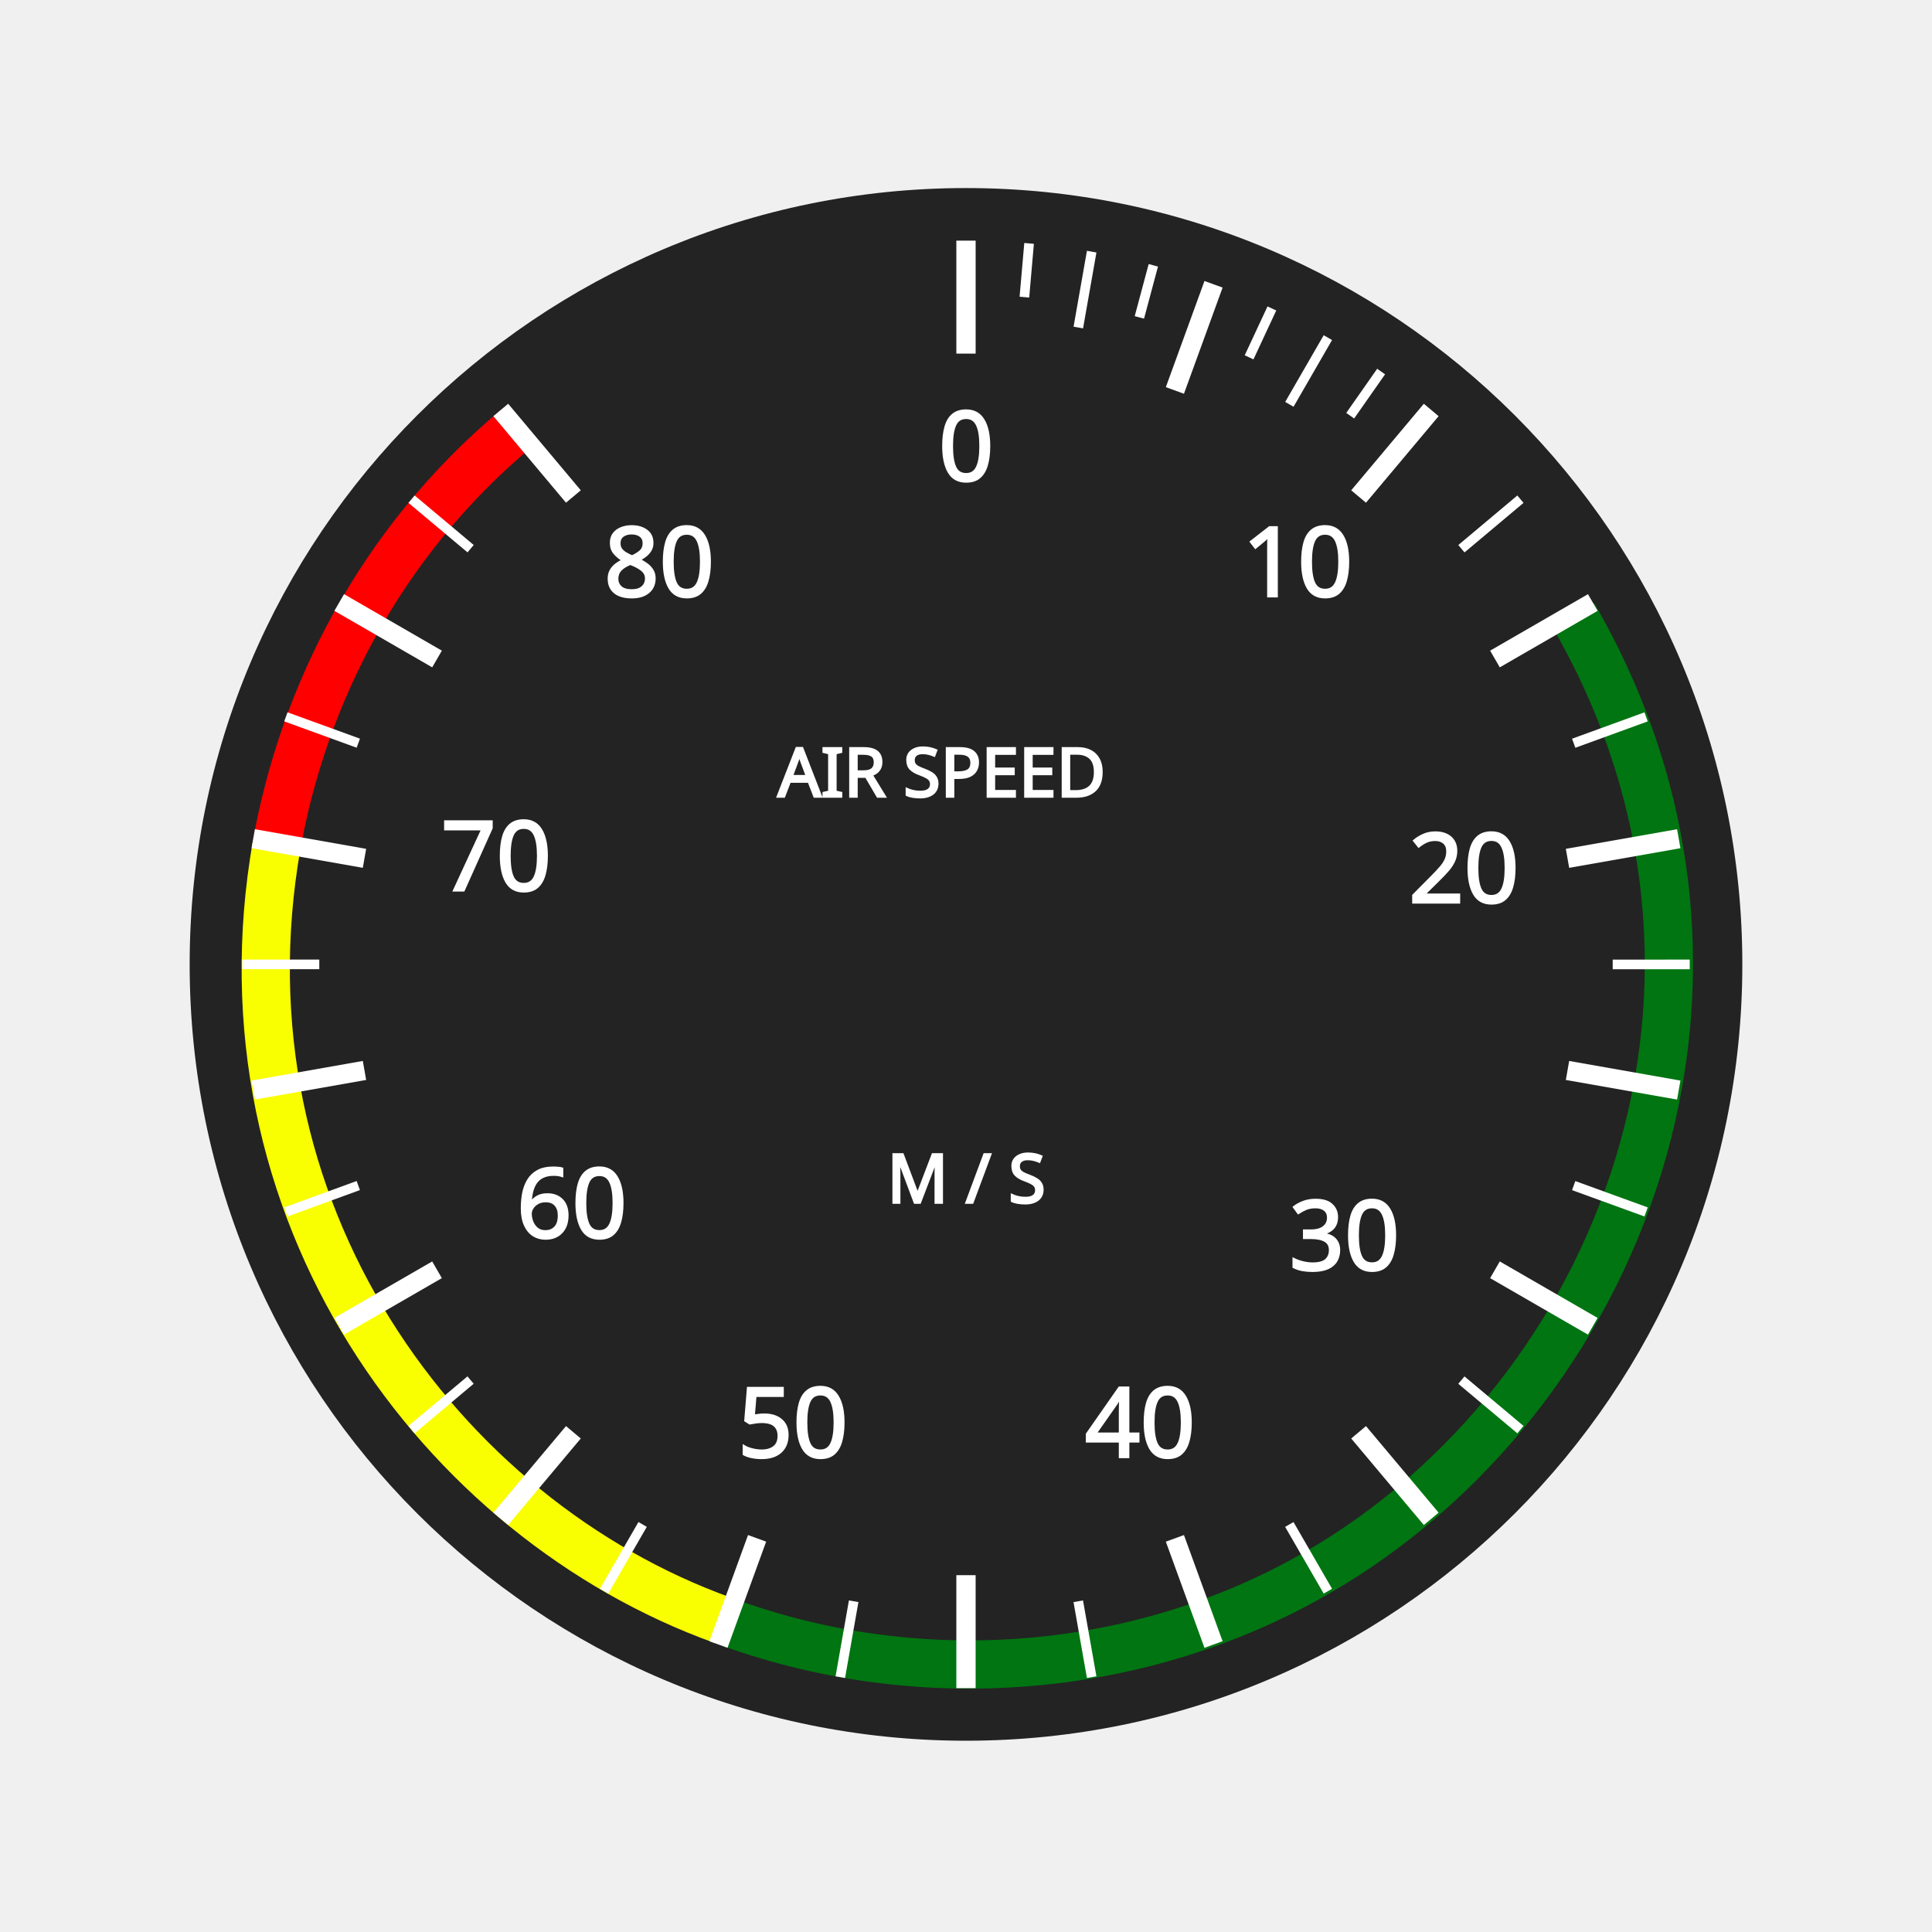
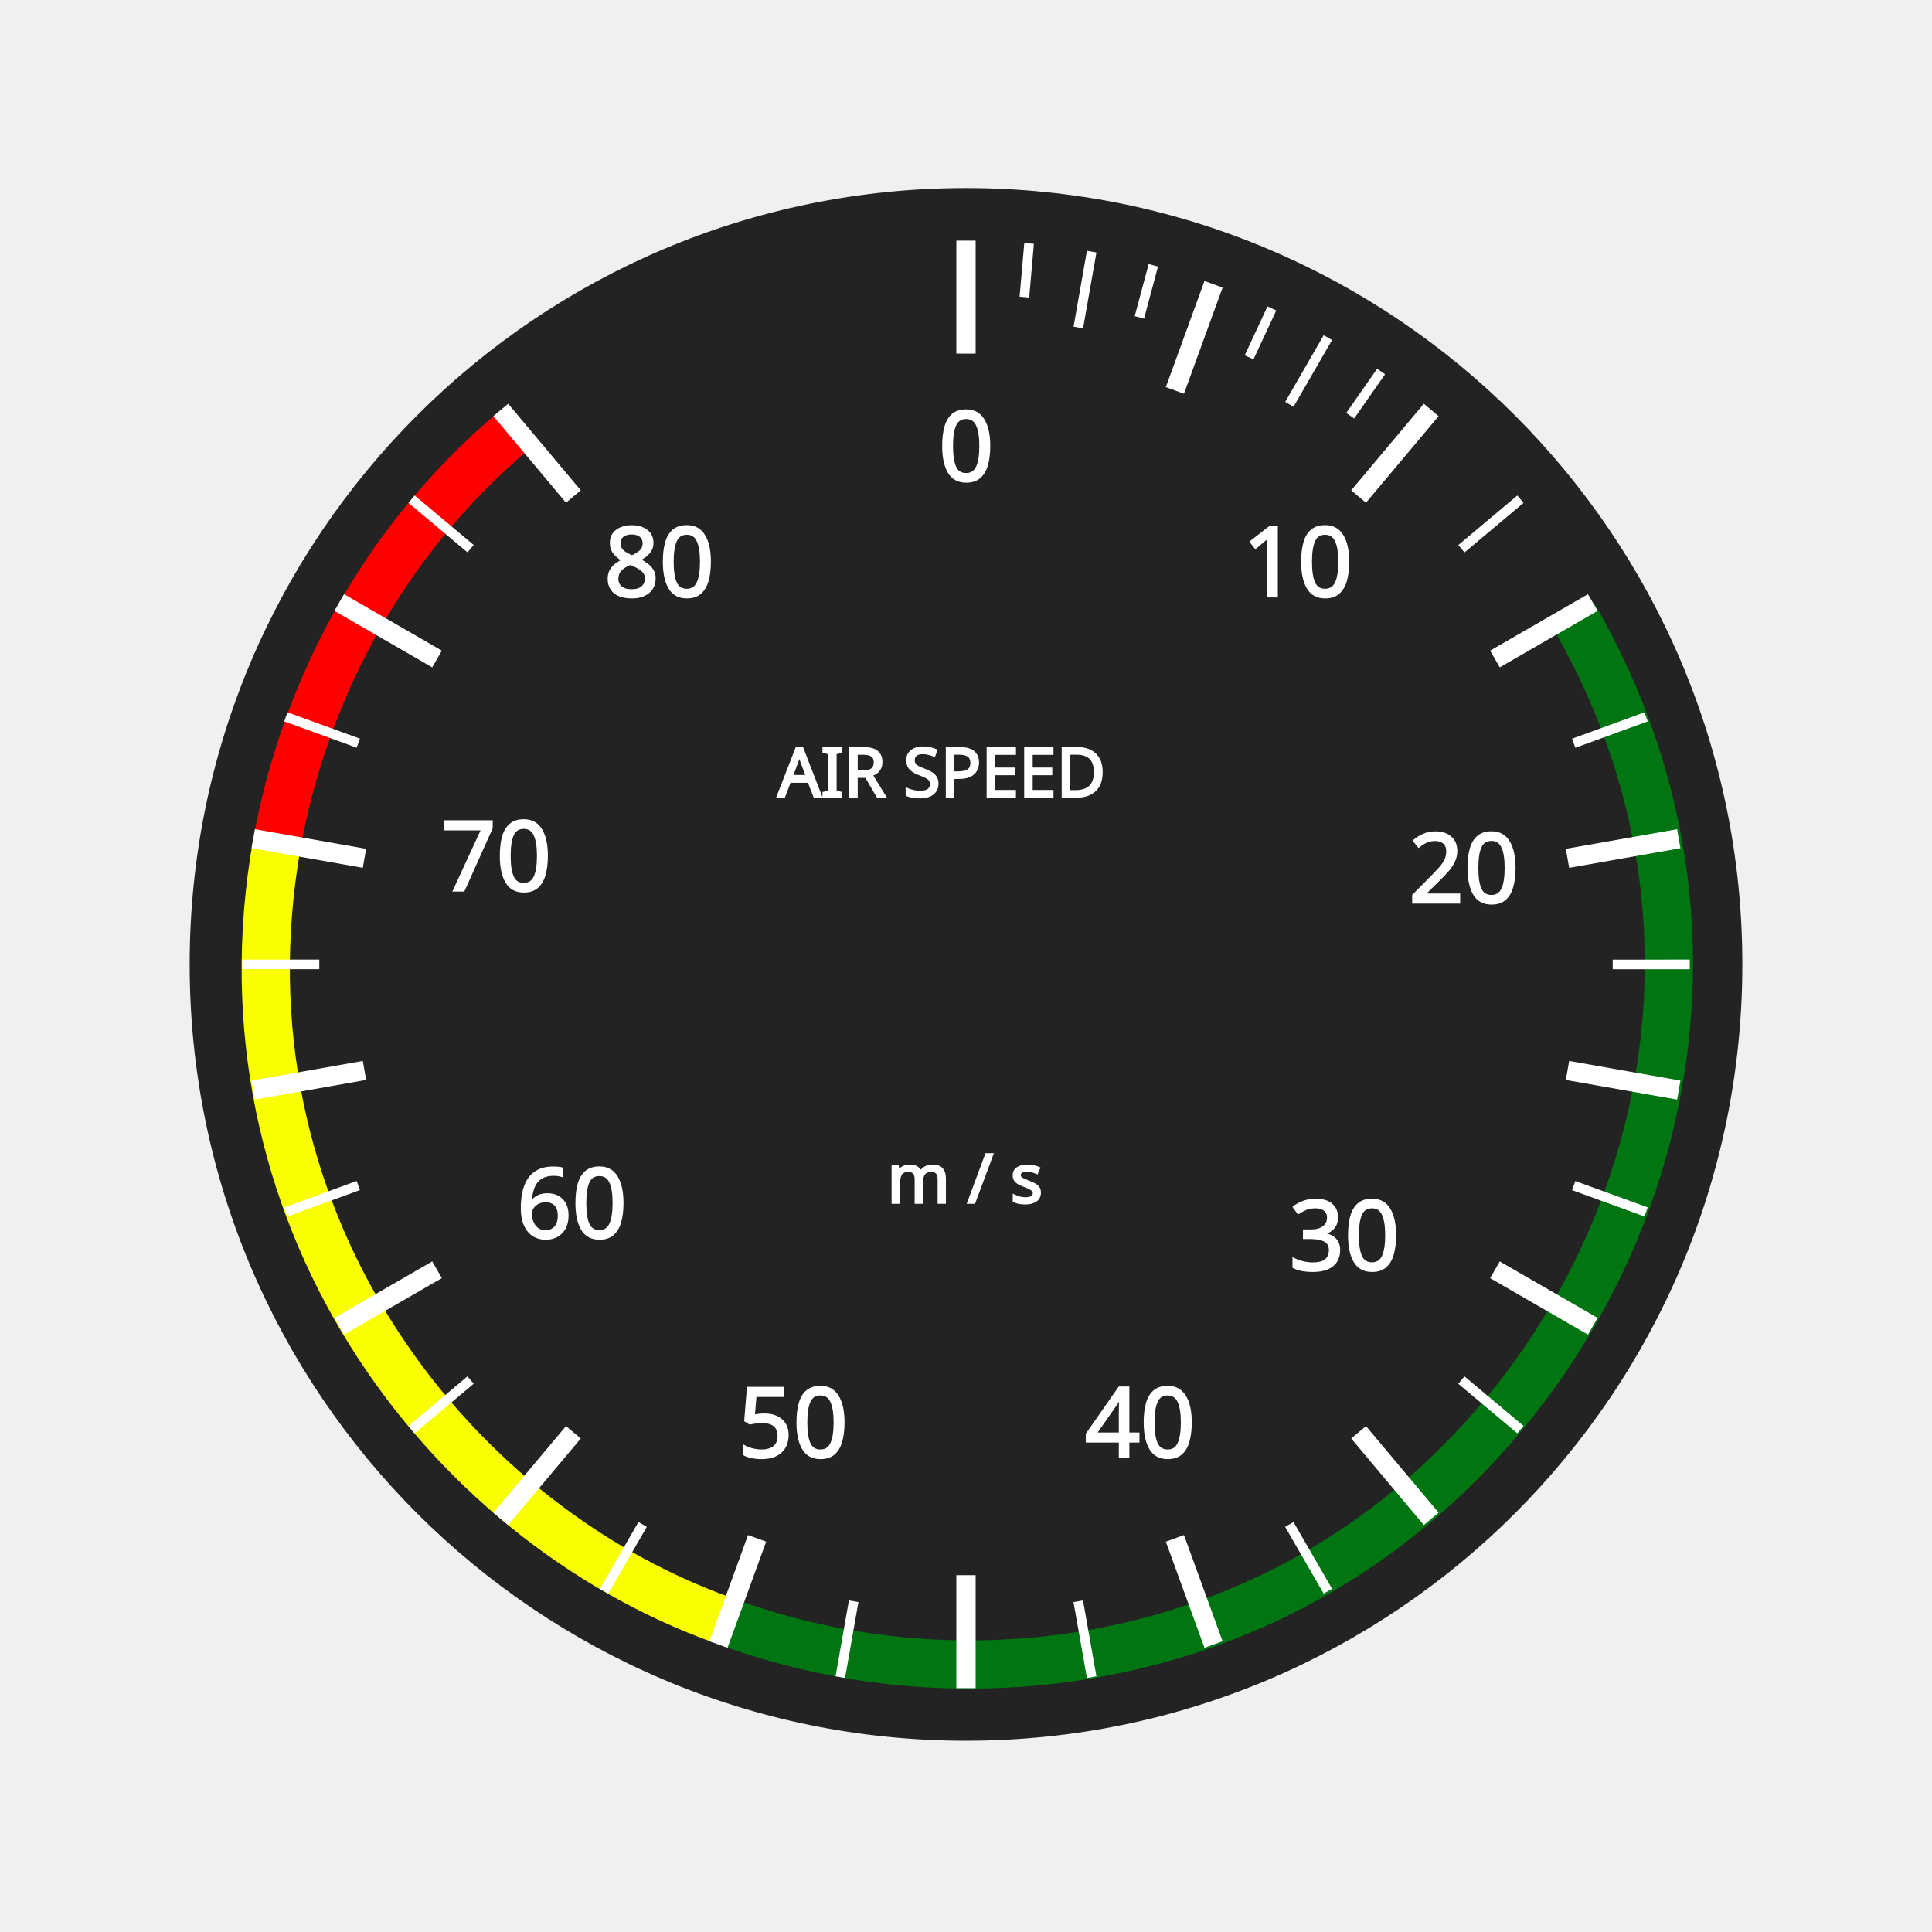
<svg xmlns="http://www.w3.org/2000/svg" version="1.1" id="Layer_2" x="0px" y="0px" width="400.667" height="400.666" viewBox="0 0 400.667 400.666" enable-background="new 0 0 400.667 400.666" xml:space="preserve">
  <defs id="defs49" />
  <circle fill="#232323" cx="200.333" cy="200" r="161" id="circle1" />
  <path fill="none" stroke="#f9ff00" stroke-width="10" stroke-miterlimit="10" d="M 57.4,175.086 C 43.974,251.226 91.471,314.98 149.825,336" id="path1" />
  <path fill="none" stroke="#ff0000" stroke-width="10" stroke-miterlimit="10" d="M 106.854,89.039 C 78.741,112.627 62.853,144.383 57.342,175.414" id="path2" />
  <path fill="none" stroke="#007511" stroke-width="10" stroke-miterlimit="10" d="m 151.628,336.661 c 40.369,14.45 85.524,10.282 121.509,-10.494 62.801,-36.257 97.126,-122.438 53.195,-198.528" id="path3" />
  <line fill="none" stroke="#ffffff" stroke-width="4" stroke-miterlimit="10" x1="296.814" y1="85.02" x2="281.752" y2="102.968" id="line3" />
  <line fill="none" stroke="#ffffff" stroke-width="4" stroke-miterlimit="10" x1="310.03" y1="136.667" x2="330.321" y2="124.953" id="line4" />
  <line fill="none" stroke="#ffffff" stroke-width="4" stroke-miterlimit="10" x1="348.149" y1="173.938" x2="325.076" y2="178.006" id="line5" />
  <line fill="none" stroke="#ffffff" stroke-width="4" stroke-miterlimit="10" x1="348.149" y1="226.065" x2="325.076" y2="221.997" id="line6" />
  <line fill="none" stroke="#ffffff" stroke-width="4" stroke-miterlimit="10" x1="330.32" y1="275.05" x2="310.03" y2="263.336" id="line7" />
  <line fill="none" stroke="#ffffff" stroke-width="4" stroke-miterlimit="10" x1="296.812" y1="314.982" x2="281.752" y2="297.035" id="line8" />
  <line fill="none" stroke="#ffffff" stroke-width="4" stroke-miterlimit="10" x1="251.667" y1="341.046" x2="243.655" y2="319.031" id="line9" />
  <line fill="none" stroke="#ffffff" stroke-width="4" stroke-miterlimit="10" x1="200.331" y1="350.098" x2="200.332" y2="326.67" id="line10" />
  <line fill="none" stroke="#ffffff" stroke-width="4" stroke-miterlimit="10" x1="148.995" y1="341.045" x2="157.008" y2="319.03" id="line11" />
  <line fill="none" stroke="#ffffff" stroke-width="4" stroke-miterlimit="10" x1="103.85" y1="314.98" x2="118.911" y2="297.034" id="line12" />
  <line fill="none" stroke="#ffffff" stroke-width="4" stroke-miterlimit="10" x1="70.343" y1="275.047" x2="90.633" y2="263.334" id="line13" />
  <line fill="none" stroke="#ffffff" stroke-width="4" stroke-miterlimit="10" x1="52.515" y1="226.063" x2="75.588" y2="221.995" id="line14" />
  <line fill="none" stroke="#ffffff" stroke-width="4" stroke-miterlimit="10" x1="52.516" y1="173.934" x2="75.588" y2="178.004" id="line15" />
  <line fill="none" stroke="#ffffff" stroke-width="4" stroke-miterlimit="10" x1="70.346" y1="124.949" x2="90.635" y2="136.666" id="line16" />
  <line fill="none" stroke="#ffffff" stroke-width="4" stroke-miterlimit="10" x1="103.854" y1="85.018" x2="118.912" y2="102.967" id="line17" />
  <line fill="none" stroke="#ffffff" stroke-width="2" stroke-miterlimit="10" x1="315.313" y1="103.523" x2="303.075" y2="113.797" id="line18" />
  <line fill="none" stroke="#ffffff" stroke-width="4" stroke-miterlimit="10" x1="251.669" y1="58.956" x2="243.655" y2="80.973" id="line19" />
  <line fill="none" stroke="#ffffff" stroke-width="2" stroke-miterlimit="10" x1="275.381" y1="70.017" x2="267.395" y2="83.855" id="line20" />
  <line fill="none" stroke="#ffffff" stroke-width="4" stroke-miterlimit="10" x1="200.333" y1="49.904" x2="200.333" y2="73.334" id="line21" />
  <line fill="none" stroke="#ffffff" stroke-width="2" stroke-miterlimit="10" x1="226.398" y1="52.188" x2="223.626" y2="67.923" id="line22" />
  <line fill="none" stroke="#ffffff" stroke-width="2" stroke-miterlimit="10" x1="213.417" y1="50.478" x2="212.444" y2="61.619" id="line23" />
  <line fill="none" stroke="#ffffff" stroke-width="2" stroke-miterlimit="10" x1="239.182" y1="55.021" x2="236.289" y2="65.824" id="line24" />
  <line fill="none" stroke="#ffffff" stroke-width="2" stroke-miterlimit="10" x1="263.767" y1="63.969" x2="259.042" y2="74.105" id="line25" />
  <line fill="none" stroke="#ffffff" stroke-width="2" stroke-miterlimit="10" x1="286.424" y1="77.05" x2="280.01" y2="86.212" id="line26" />
  <line fill="none" stroke="#ffffff" stroke-width="2" stroke-miterlimit="10" x1="341.376" y1="148.667" x2="326.362" y2="154.136" id="line27" />
  <line fill="none" stroke="#ffffff" stroke-width="2" stroke-miterlimit="10" x1="350.427" y1="200.002" x2="334.448" y2="200.006" id="line28" />
  <line fill="none" stroke="#ffffff" stroke-width="2" stroke-miterlimit="10" x1="341.375" y1="251.337" x2="326.358" y2="245.876" id="line29" />
  <line fill="none" stroke="#ffffff" stroke-width="2" stroke-miterlimit="10" x1="315.312" y1="296.48" x2="303.067" y2="286.213" id="line30" />
  <line fill="none" stroke="#ffffff" stroke-width="2" stroke-miterlimit="10" x1="275.38" y1="329.987" x2="267.385" y2="316.15" id="line31" />
  <line fill="none" stroke="#ffffff" stroke-width="2" stroke-miterlimit="10" x1="226.396" y1="347.816" x2="223.615" y2="332.079" id="line32" />
  <line fill="none" stroke="#ffffff" stroke-width="2" stroke-miterlimit="10" x1="174.268" y1="347.816" x2="177.038" y2="332.077" id="line33" />
  <line fill="none" stroke="#ffffff" stroke-width="2" stroke-miterlimit="10" x1="125.284" y1="329.988" x2="133.27" y2="316.145" id="line34" />
  <line fill="none" stroke="#ffffff" stroke-width="2" stroke-miterlimit="10" x1="85.351" y1="296.481" x2="97.59" y2="286.203" id="line35" />
  <line fill="none" stroke="#ffffff" stroke-width="2" stroke-miterlimit="10" x1="59.287" y1="251.337" x2="74.303" y2="245.864" id="line36" />
  <line fill="none" stroke="#ffffff" stroke-width="2" stroke-miterlimit="10" x1="50.235" y1="200" x2="66.217" y2="199.994" id="line37" />
  <line fill="none" stroke="#ffffff" stroke-width="2" stroke-miterlimit="10" x1="59.287" y1="148.664" x2="74.307" y2="154.125" id="line38" />
  <line fill="none" stroke="#ffffff" stroke-width="2" stroke-miterlimit="10" x1="85.351" y1="103.52" x2="97.598" y2="113.788" id="line39" />
  <text fill="#ffffff" stroke="#ffffff" stroke-width="0.5" stroke-miterlimit="10" font-family="sans-serif" font-size="20px" id="text39" x="257.659" y="123.649">10</text>
  <text fill="#ffffff" stroke="#ffffff" stroke-width="0.5" stroke-miterlimit="10" font-family="sans-serif" font-size="20px" id="text40" x="292.159" y="187.149">20</text>
  <text fill="#ffffff" stroke="#ffffff" stroke-width="0.5" stroke-miterlimit="10" font-family="sans-serif" font-size="20px" id="text41" x="267.385" y="263.336">30</text>
  <text fill="#ffffff" stroke="#ffffff" stroke-width="0.5" stroke-miterlimit="10" font-family="sans-serif" font-size="20px" id="text42" x="225.006" y="302.149">40</text>
  <text fill="#ffffff" stroke="#ffffff" stroke-width="0.5" stroke-miterlimit="10" font-family="sans-serif" font-size="20px" id="text43" x="153.001" y="302.149">50</text>
  <text fill="#ffffff" stroke="#ffffff" stroke-width="0.5" stroke-miterlimit="10" font-family="sans-serif" font-size="20px" id="text44" x="107.159" y="256.649">60</text>
  <text fill="#ffffff" stroke="#ffffff" stroke-width="0.5" stroke-miterlimit="10" font-family="sans-serif" font-size="20px" id="text45" x="91.475" y="184.649">70</text>
  <text fill="#ffffff" stroke="#ffffff" stroke-width="0.5" stroke-miterlimit="10" font-family="sans-serif" font-size="20px" id="text46" x="125.284" y="123.649">80</text>
-   <text fill="#ffffff" stroke="#ffffff" stroke-width="0.5" stroke-miterlimit="10" font-family="sans-serif" font-size="14px" id="text47" x="183.963" y="249.399">M / S</text>
+   <text fill="#ffffff" stroke="#ffffff" stroke-width="0.5" stroke-miterlimit="10" font-family="sans-serif" font-size="14px" id="text47" x="183.963" y="249.399">m / s</text>
  <text fill="#ffffff" stroke="#ffffff" stroke-width="0.5" stroke-miterlimit="10" font-family="sans-serif" font-size="14px" id="text48" x="161.309" y="165.19">AIR SPEED</text>
  <text fill="#ffffff" stroke="#ffffff" stroke-width="0.5" stroke-miterlimit="10" font-family="sans-serif" font-size="20px" id="text49" x="194.659" y="99.649">0</text>
</svg>
